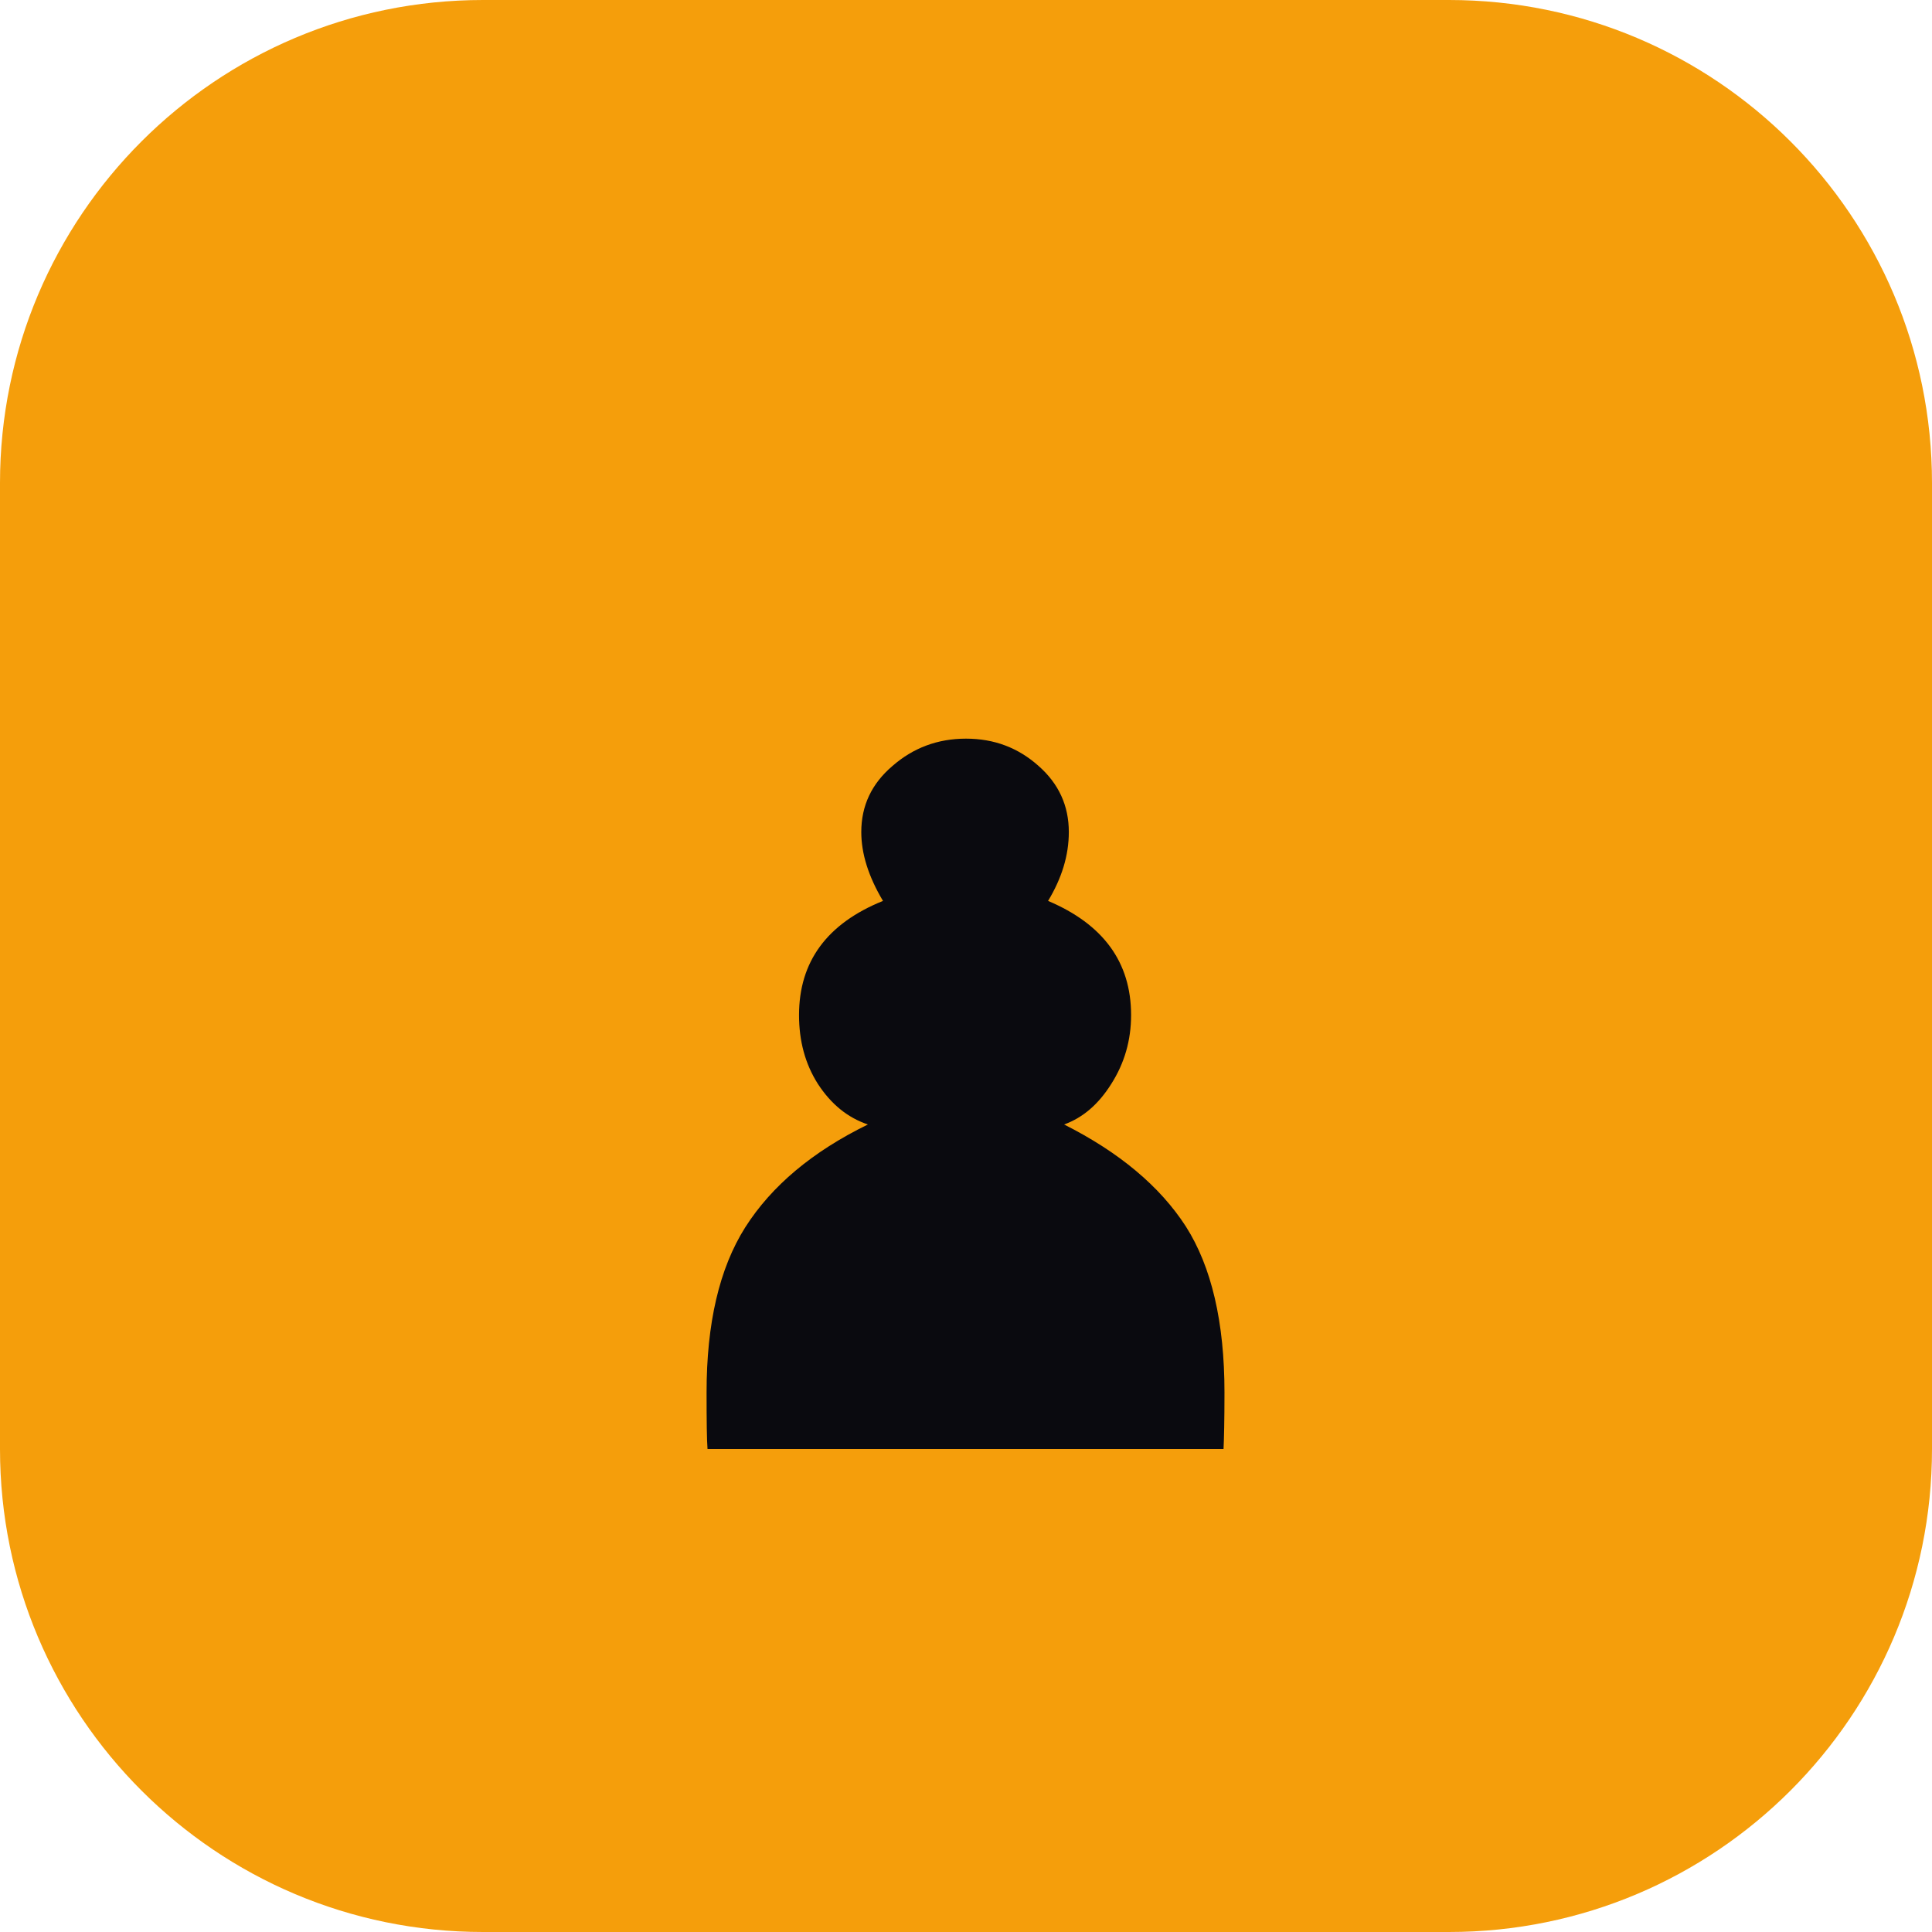
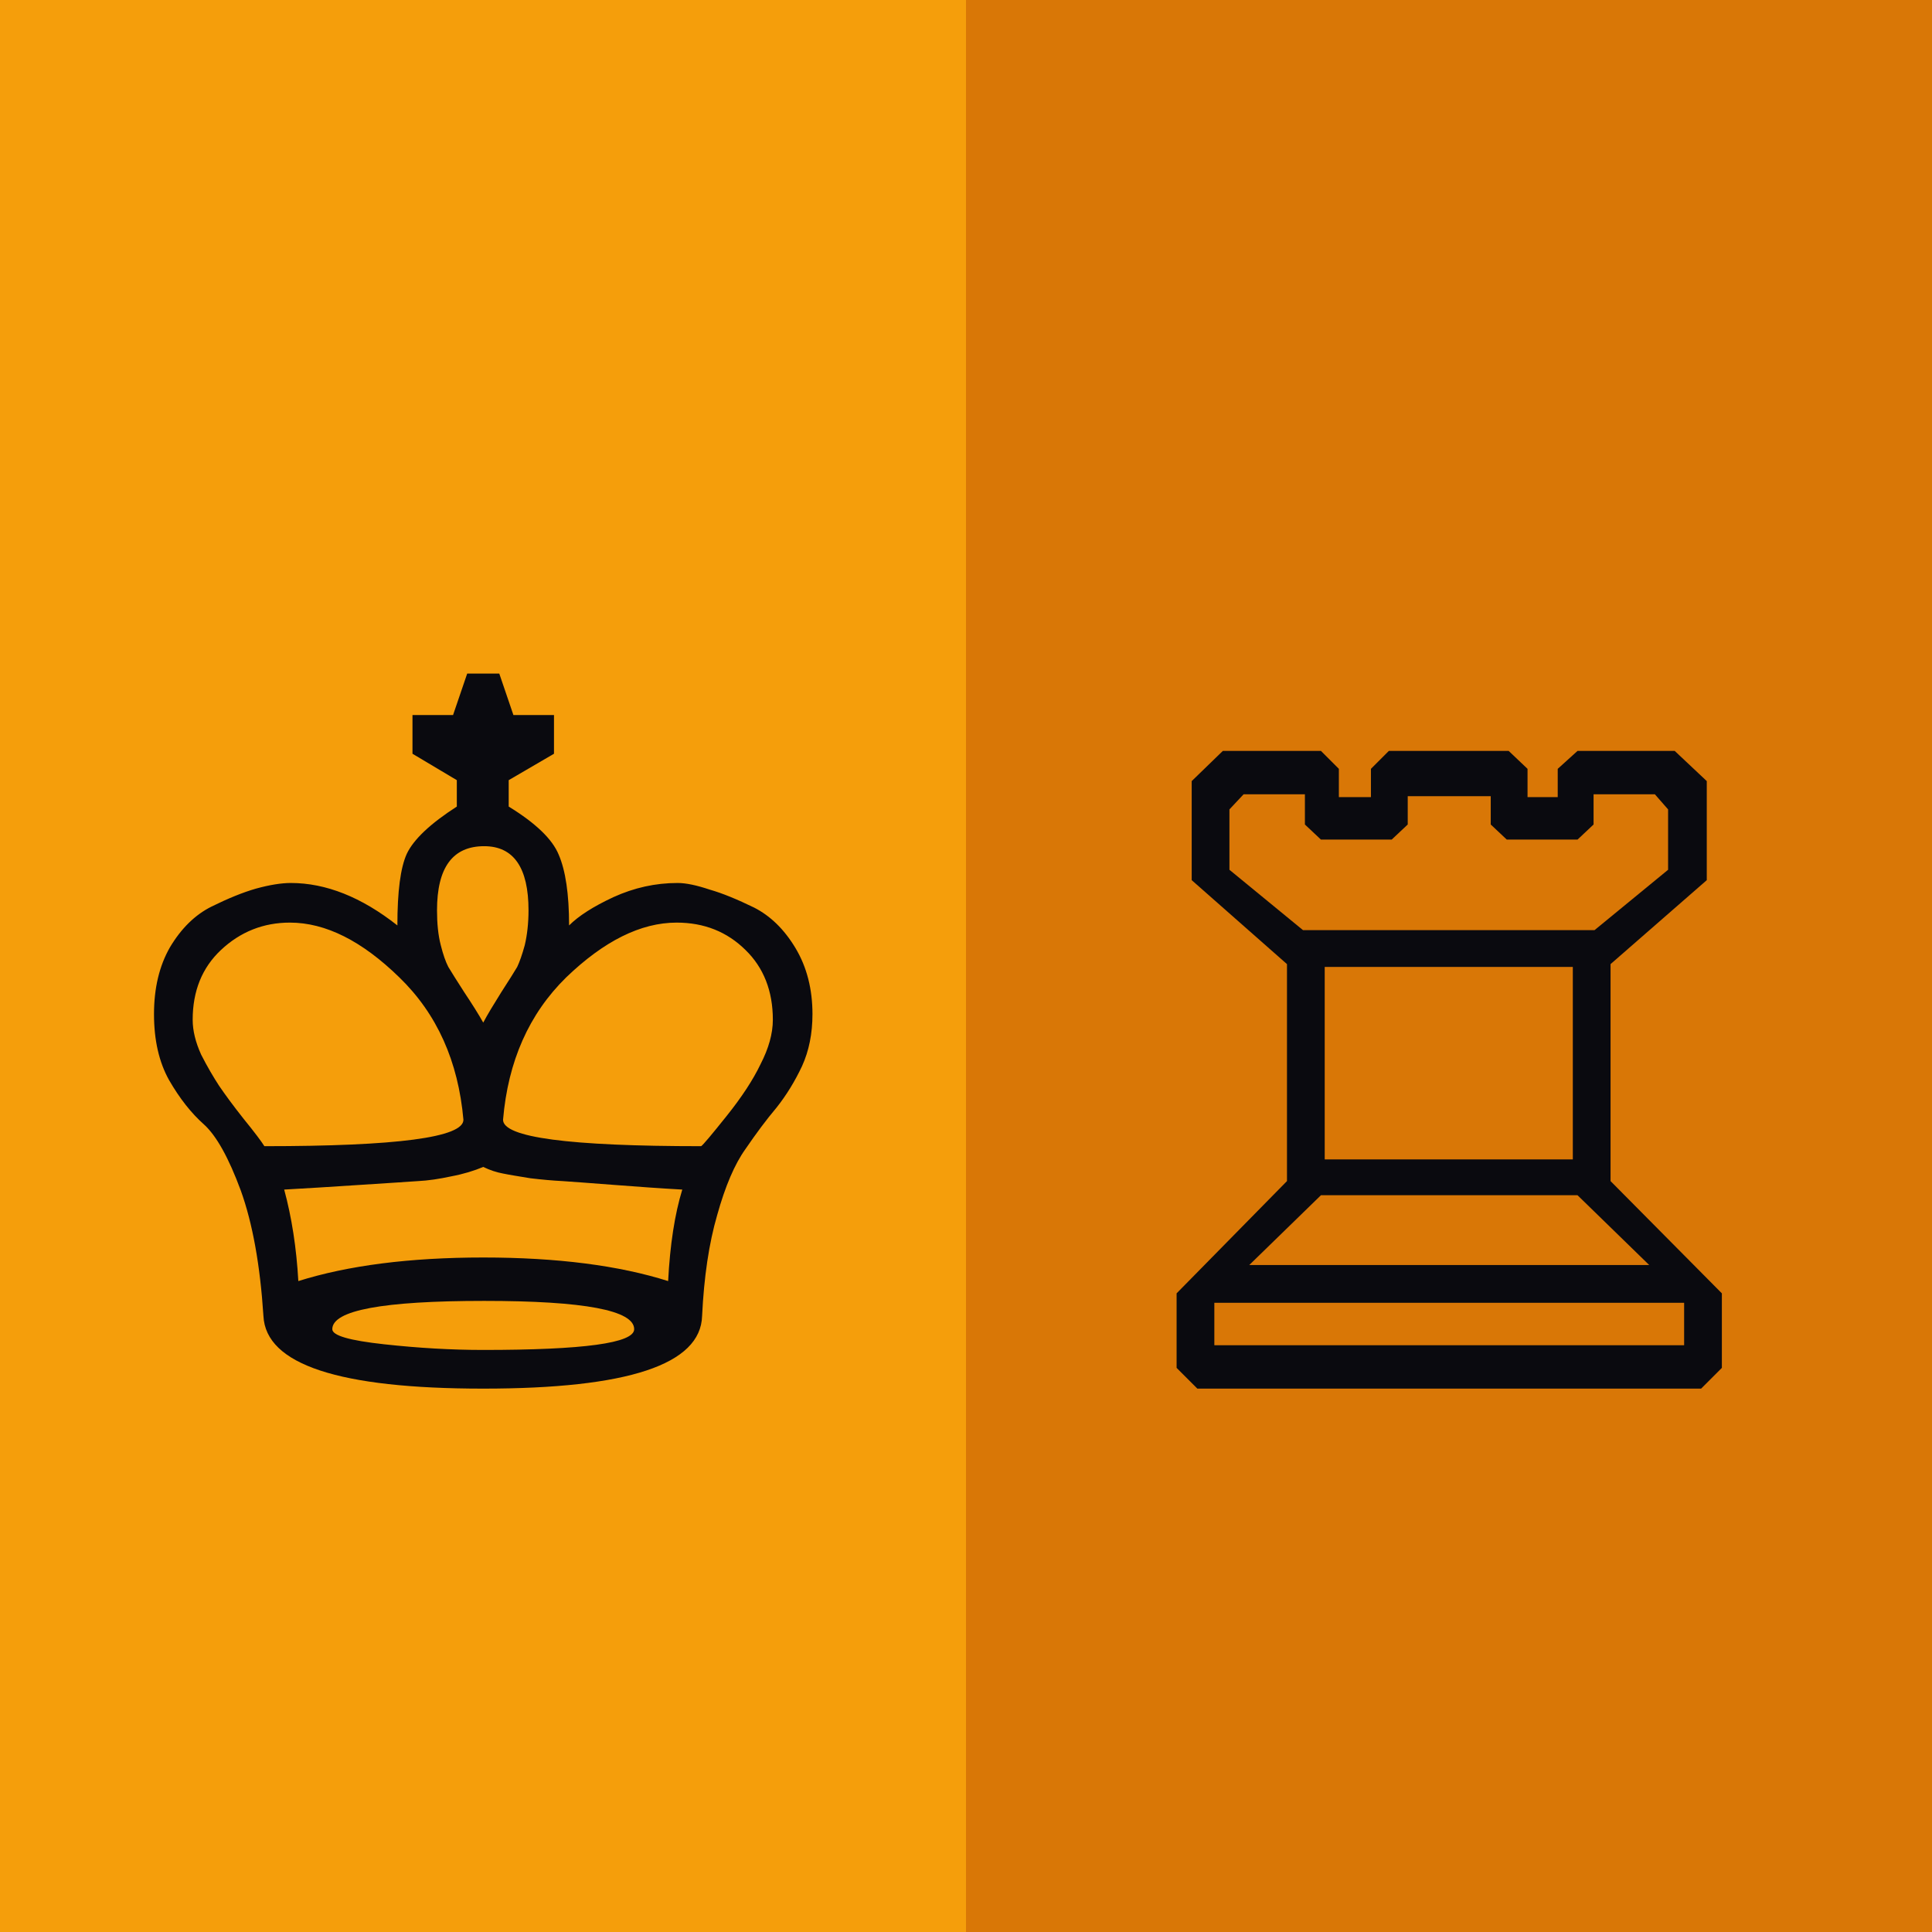
<svg xmlns="http://www.w3.org/2000/svg" viewBox="0 0 32 32">
-   <rect width="32" height="32" rx="8" fill="#f59e0b" />
-   <text x="16" y="24" font-size="20" text-anchor="middle" fill="#0a0a0f" font-family="serif">♟</text>
+   <rect width="16" height="32" rx="0" fill="#f59e0b" />
+   <rect x="16" width="16" height="32" rx="0" fill="#d97706" />
+   <rect width="32" height="32" rx="8" fill="none" stroke="none" />
+   <clipPath id="r">
+     <rect width="32" height="32" rx="8" />
+   </clipPath>
+   <g clip-path="url(#r)">
+     <rect width="16" height="32" fill="#f59e0b" />
+     <rect x="16" width="16" height="32" fill="#d97706" />
+     <text x="8" y="23" font-size="18" text-anchor="middle" fill="#0a0a0f" font-family="serif">♔</text>
+     <text x="24" y="23" font-size="18" text-anchor="middle" fill="#0a0a0f" font-family="serif">♖</text>
+   </g>
</svg>
